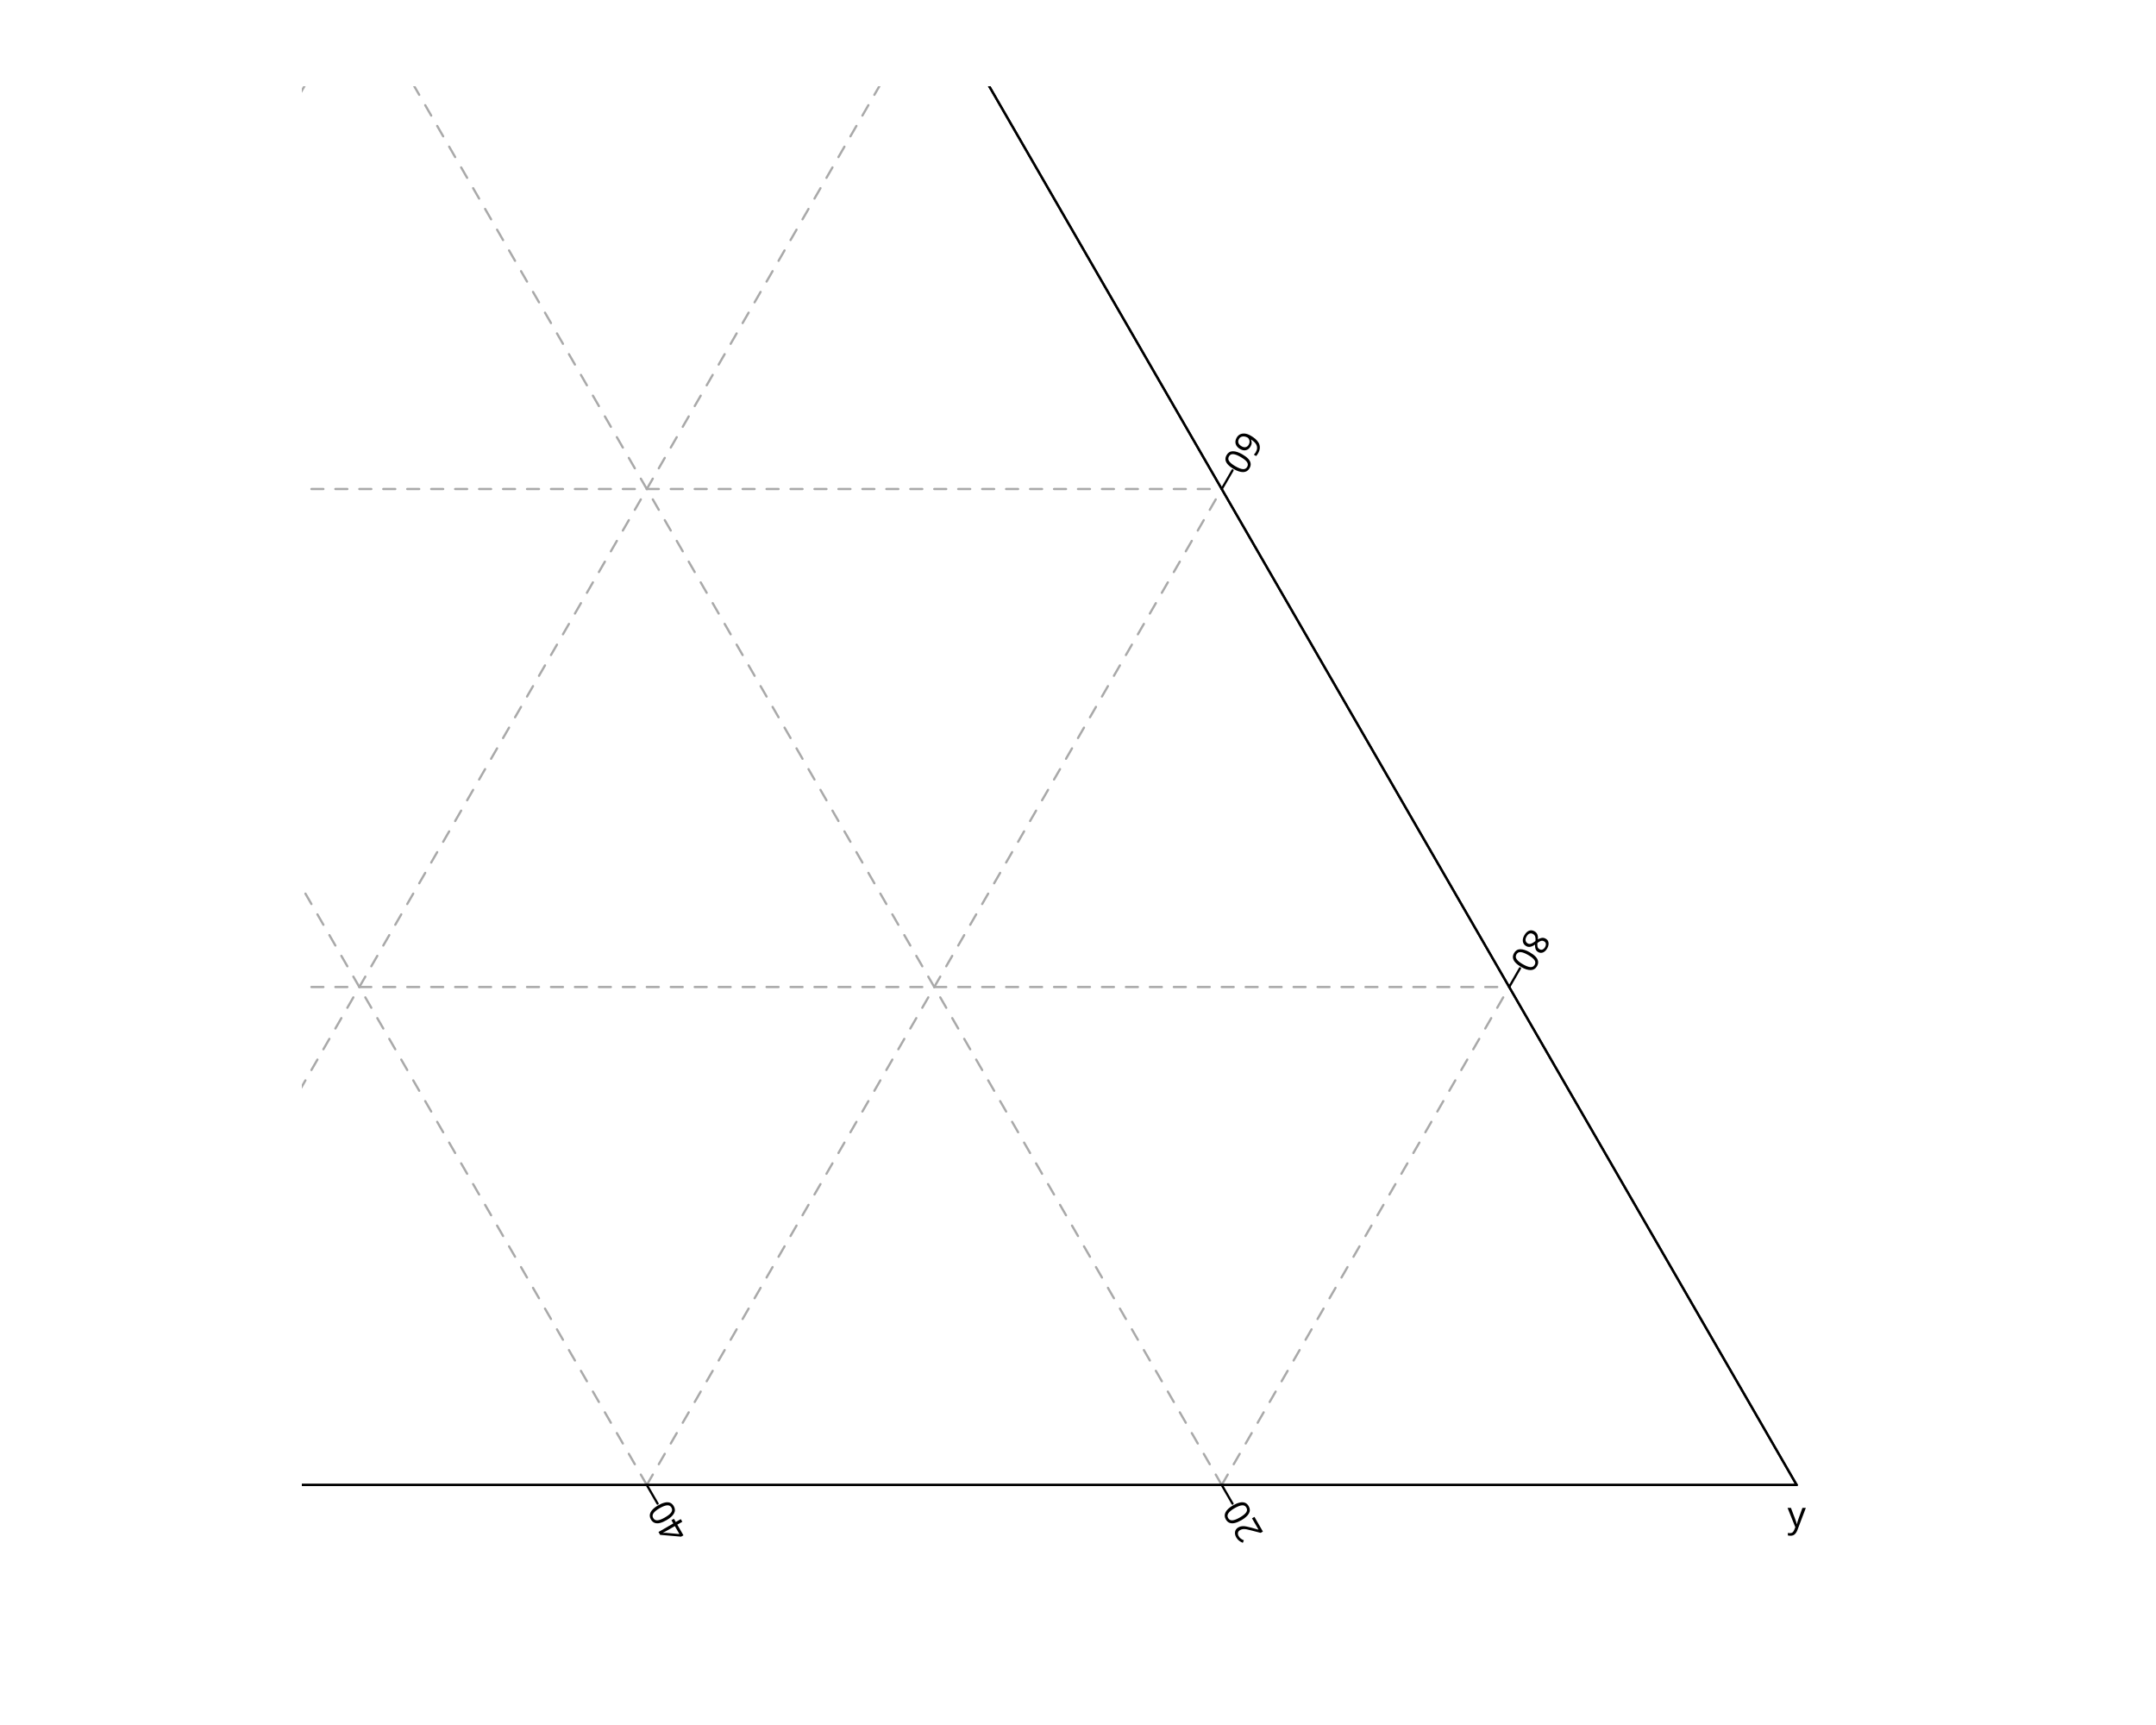
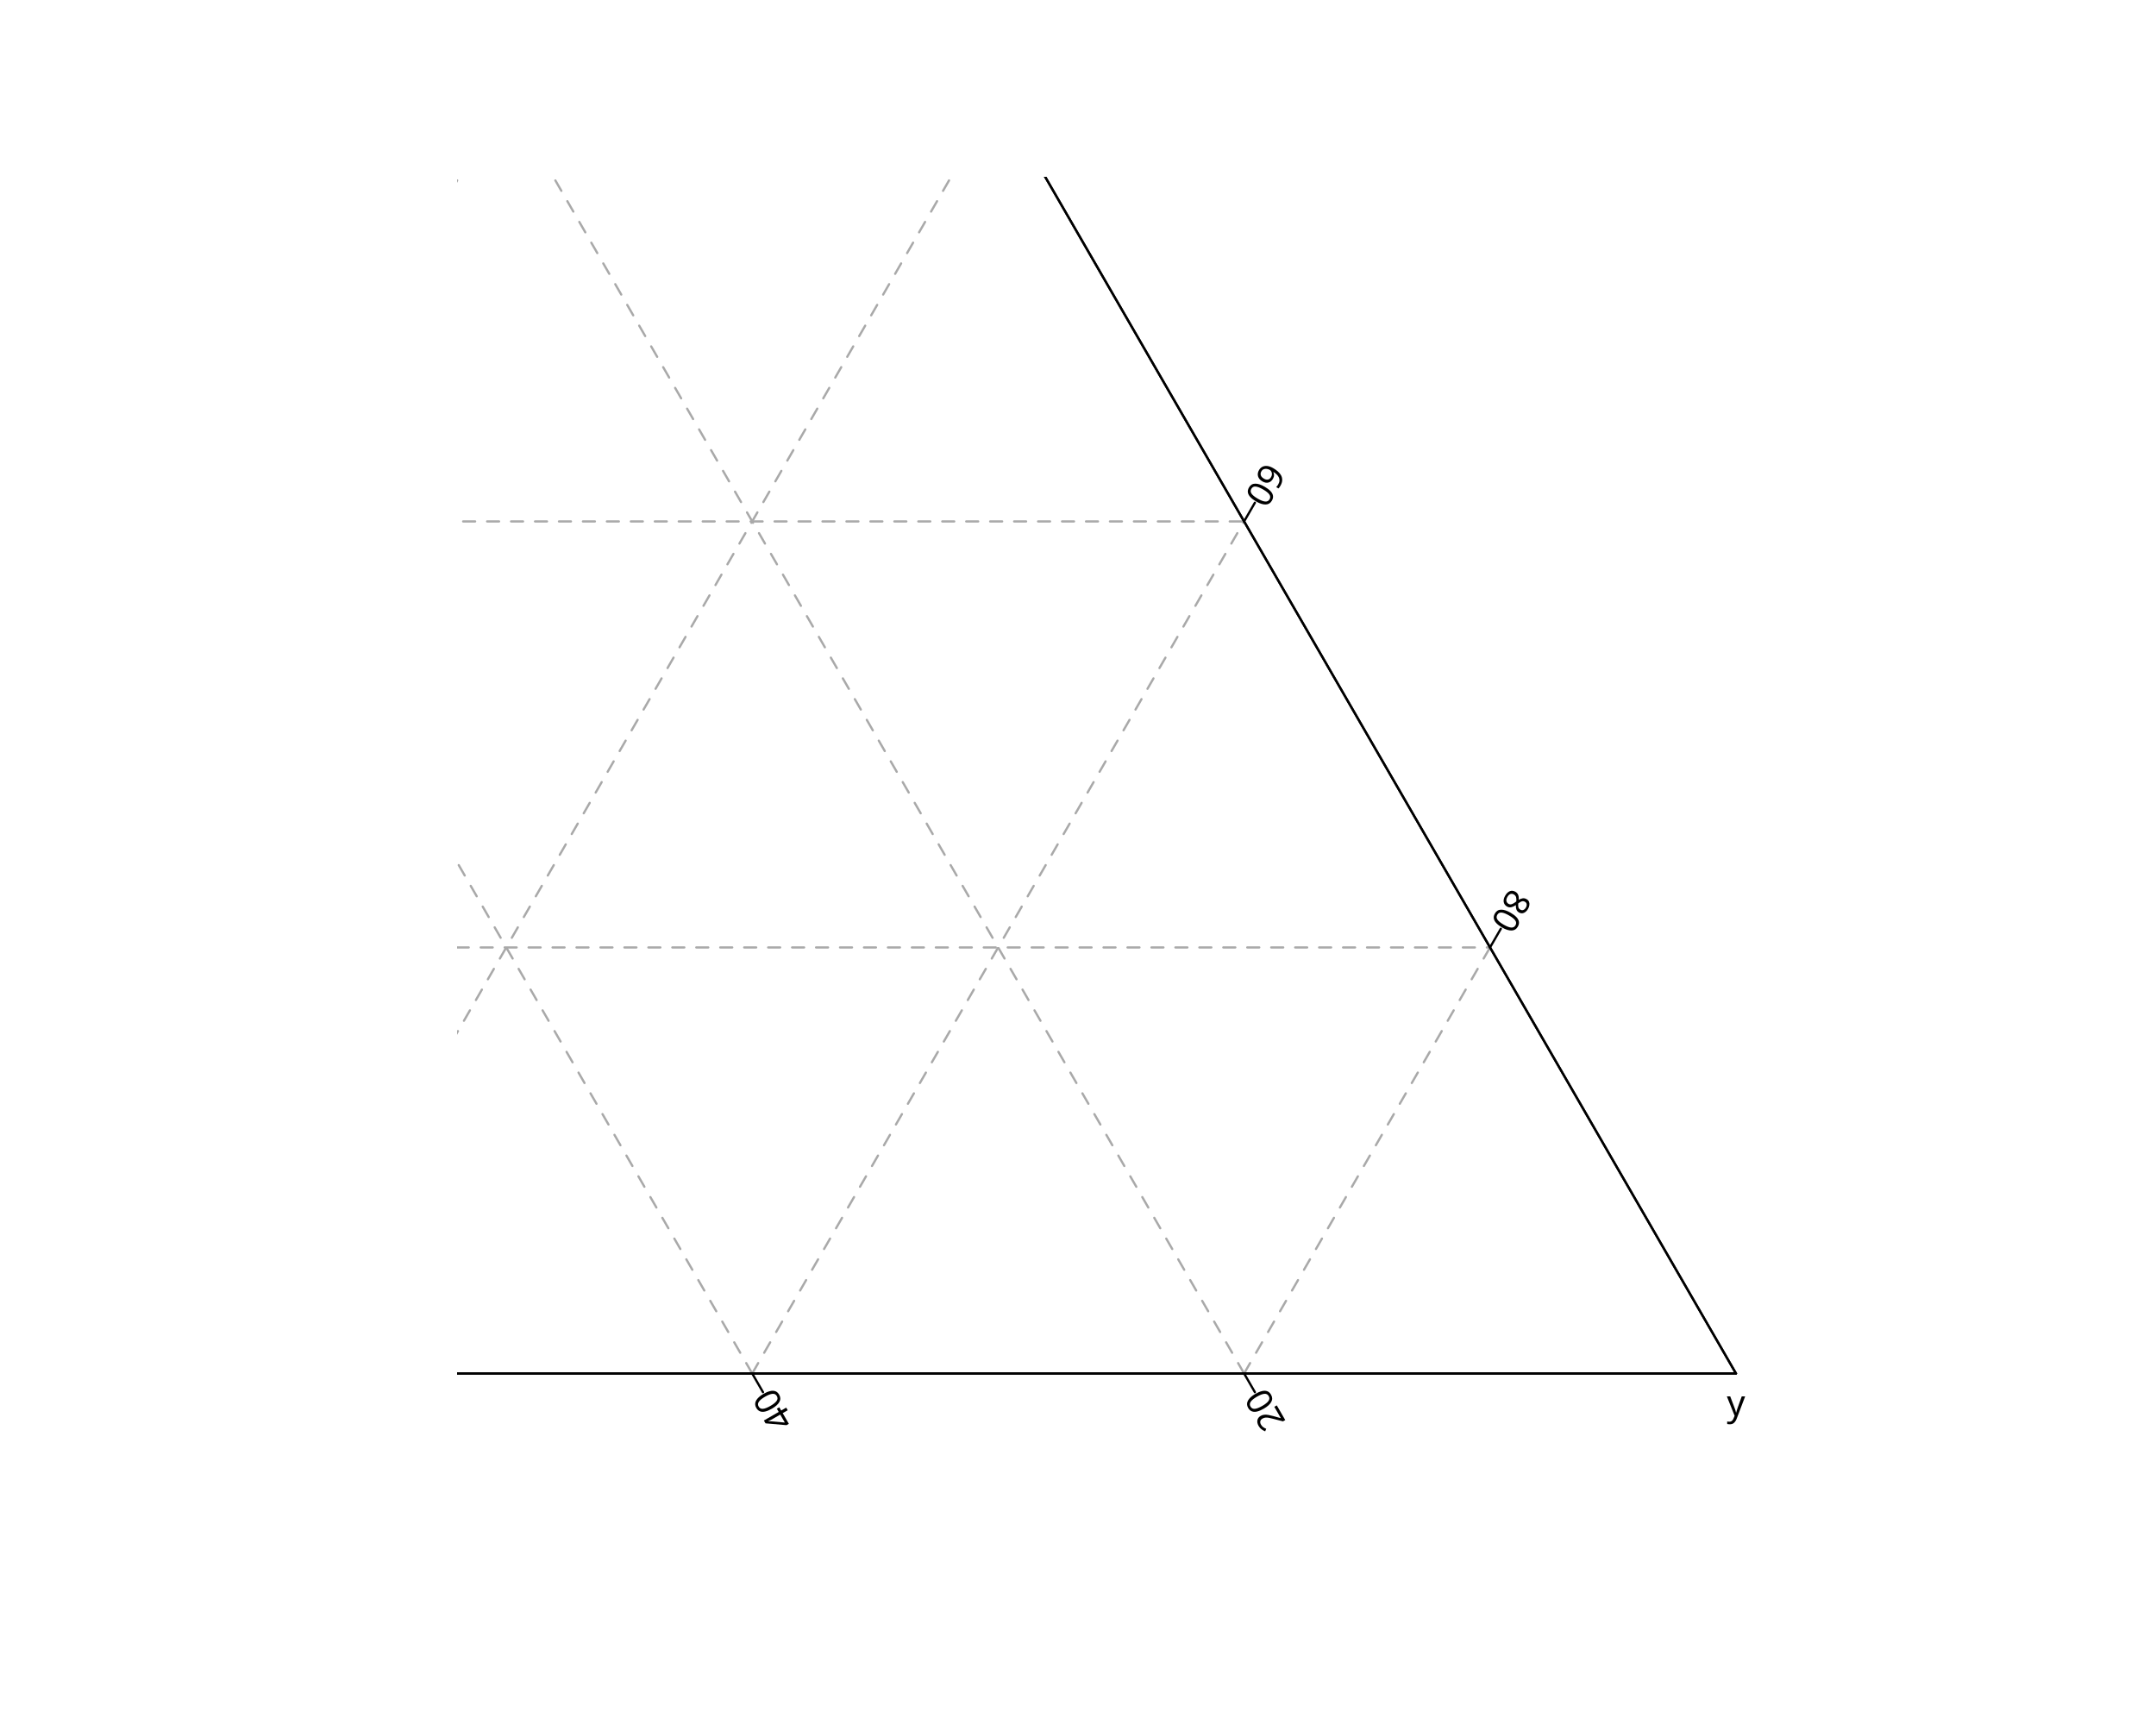
<svg xmlns="http://www.w3.org/2000/svg" class="svglite" data-engine-version="2.0" width="720.00pt" height="576.00pt" viewBox="0 0 720.00 576.00">
  <defs>
    <style type="text/css">
    .svglite line, .svglite polyline, .svglite polygon, .svglite path, .svglite rect, .svglite circle {
      fill: none;
      stroke: #000000;
      stroke-linecap: round;
      stroke-linejoin: round;
      stroke-miterlimit: 10.00;
    }
  </style>
  </defs>
  <rect width="100%" height="100%" style="stroke: none; fill: #FFFFFF;" />
  <defs>
    <clipPath id="cpMC4wMHw3MjAuMDB8MC4wMHw1NzYuMDA=">
      <rect x="0.00" y="0.00" width="720.00" height="576.00" />
    </clipPath>
  </defs>
  <g clip-path="url(#cpMC4wMHw3MjAuMDB8MC4wMHw1NzYuMDA=)">
</g>
  <defs>
-     <clipPath id="cpMTAwLjgwfDYxOS4yMHwyOC44MHw1NDcuMjA=">
-       <rect x="100.80" y="28.80" width="518.40" height="518.40" />
+     <clipPath id="cpMTUyLjY0fDU5Ni4xNnw1OS4wNHw1MDIuNTY=">
+       <rect x="152.64" y="59.04" width="443.52" height="443.52" />
    </clipPath>
  </defs>
-   <g clip-path="url(#cpMTAwLjgwfDYxOS4yMHwyOC44MHw1NDcuMjA=)">
-     <line x1="408.00" y1="495.85" x2="24.00" y2="-169.26" style="stroke-width: 0.75; stroke: #A9A9A9; stroke-dasharray: 4.00,4.00;" />
-     <line x1="408.00" y1="495.85" x2="504.00" y2="329.57" style="stroke-width: 0.75; stroke: #A9A9A9; stroke-dasharray: 4.00,4.00;" />
-     <line x1="-264.00" y1="329.57" x2="504.00" y2="329.57" style="stroke-width: 0.75; stroke: #A9A9A9; stroke-dasharray: 4.00,4.00;" />
-     <line x1="216.00" y1="495.85" x2="-72.00" y2="-2.98" style="stroke-width: 0.75; stroke: #A9A9A9; stroke-dasharray: 4.00,4.00;" />
-     <line x1="216.00" y1="495.85" x2="408.00" y2="163.29" style="stroke-width: 0.75; stroke: #A9A9A9; stroke-dasharray: 4.00,4.00;" />
-     <line x1="-168.00" y1="163.29" x2="408.00" y2="163.29" style="stroke-width: 0.75; stroke: #A9A9A9; stroke-dasharray: 4.00,4.00;" />
-     <line x1="24.00" y1="495.85" x2="-168.00" y2="163.29" style="stroke-width: 0.75; stroke: #A9A9A9; stroke-dasharray: 4.00,4.00;" />
-     <line x1="24.00" y1="495.85" x2="312.00" y2="-2.98" style="stroke-width: 0.75; stroke: #A9A9A9; stroke-dasharray: 4.00,4.00;" />
-     <line x1="-72.00" y1="-2.98" x2="312.00" y2="-2.98" style="stroke-width: 0.75; stroke: #A9A9A9; stroke-dasharray: 4.00,4.00;" />
-     <line x1="-168.00" y1="495.85" x2="-264.00" y2="329.57" style="stroke-width: 0.75; stroke: #A9A9A9; stroke-dasharray: 4.00,4.00;" />
-     <line x1="-168.00" y1="495.85" x2="216.00" y2="-169.26" style="stroke-width: 0.75; stroke: #A9A9A9; stroke-dasharray: 4.00,4.00;" />
-     <line x1="24.00" y1="-169.26" x2="216.00" y2="-169.26" style="stroke-width: 0.75; stroke: #A9A9A9; stroke-dasharray: 4.00,4.00;" />
-     <text transform="translate(-160.82,500.02) rotate(-120)" text-anchor="end" style="font-size: 12.00px; font-family: sans;" textLength="13.35px" lengthAdjust="spacingAndGlyphs">80</text>
-     <text transform="translate(31.18,500.02) rotate(-120)" text-anchor="end" style="font-size: 12.00px; font-family: sans;" textLength="13.35px" lengthAdjust="spacingAndGlyphs">60</text>
-     <text transform="translate(223.18,500.02) rotate(-120)" text-anchor="end" style="font-size: 12.00px; font-family: sans;" textLength="13.35px" lengthAdjust="spacingAndGlyphs">40</text>
-     <text transform="translate(415.18,500.02) rotate(-120)" text-anchor="end" style="font-size: 12.00px; font-family: sans;" textLength="13.35px" lengthAdjust="spacingAndGlyphs">20</text>
-     <line x1="-360.00" y1="495.85" x2="600.00" y2="495.85" style="stroke-width: 0.75;" />
-     <line x1="-168.00" y1="495.85" x2="-164.40" y2="502.08" style="stroke-width: 0.75;" />
-     <line x1="24.00" y1="495.85" x2="27.60" y2="502.08" style="stroke-width: 0.75;" />
-     <line x1="216.00" y1="495.85" x2="219.60" y2="502.08" style="stroke-width: 0.75;" />
-     <line x1="408.00" y1="495.85" x2="411.60" y2="502.08" style="stroke-width: 0.75;" />
-     <text transform="translate(504.02,321.27) rotate(-240)" text-anchor="end" style="font-size: 12.00px; font-family: sans;" textLength="13.35px" lengthAdjust="spacingAndGlyphs">80</text>
-     <text transform="translate(408.02,154.99) rotate(-240)" text-anchor="end" style="font-size: 12.00px; font-family: sans;" textLength="13.35px" lengthAdjust="spacingAndGlyphs">60</text>
-     <text transform="translate(312.02,-11.28) rotate(-240)" text-anchor="end" style="font-size: 12.00px; font-family: sans;" textLength="13.35px" lengthAdjust="spacingAndGlyphs">40</text>
-     <text transform="translate(216.02,-177.56) rotate(-240)" text-anchor="end" style="font-size: 12.00px; font-family: sans;" textLength="13.35px" lengthAdjust="spacingAndGlyphs">20</text>
-     <line x1="600.00" y1="495.85" x2="120.00" y2="-335.54" style="stroke-width: 0.75;" />
-     <line x1="504.00" y1="329.57" x2="507.60" y2="323.33" style="stroke-width: 0.75;" />
-     <line x1="408.00" y1="163.29" x2="411.60" y2="157.06" style="stroke-width: 0.75;" />
-     <line x1="312.00" y1="-2.98" x2="315.60" y2="-9.22" style="stroke-width: 0.75;" />
-     <line x1="216.00" y1="-169.26" x2="219.60" y2="-175.50" style="stroke-width: 0.75;" />
-     <text x="16.80" y="-165.13" text-anchor="end" style="font-size: 12.00px; font-family: sans;" textLength="13.35px" lengthAdjust="spacingAndGlyphs">80</text>
-     <text x="-79.20" y="1.14" text-anchor="end" style="font-size: 12.00px; font-family: sans;" textLength="13.35px" lengthAdjust="spacingAndGlyphs">60</text>
-     <text x="-175.20" y="167.42" text-anchor="end" style="font-size: 12.00px; font-family: sans;" textLength="13.35px" lengthAdjust="spacingAndGlyphs">40</text>
-     <text x="-271.20" y="333.70" text-anchor="end" style="font-size: 12.00px; font-family: sans;" textLength="13.35px" lengthAdjust="spacingAndGlyphs">20</text>
-     <line x1="120.00" y1="-335.54" x2="-360.00" y2="495.85" style="stroke-width: 0.75;" />
-     <line x1="24.00" y1="-169.26" x2="16.80" y2="-169.26" style="stroke-width: 0.75;" />
-     <line x1="-72.00" y1="-2.98" x2="-79.20" y2="-2.98" style="stroke-width: 0.75;" />
-     <line x1="-168.00" y1="163.29" x2="-175.20" y2="163.29" style="stroke-width: 0.75;" />
-     <line x1="-264.00" y1="329.57" x2="-271.20" y2="329.57" style="stroke-width: 0.75;" />
-     <polygon points="-360.00,495.85 120.00,-335.54 600.00,495.85 " style="stroke-width: 0.75; fill: none;" />
-     <text x="-360.00" y="509.93" text-anchor="middle" style="font-size: 12.00px; font-family: sans;" textLength="6.00px" lengthAdjust="spacingAndGlyphs">x</text>
-     <text x="600.00" y="509.93" text-anchor="middle" style="font-size: 12.00px; font-family: sans;" textLength="6.00px" lengthAdjust="spacingAndGlyphs">y</text>
-     <text x="120.00" y="-342.74" text-anchor="middle" style="font-size: 12.00px; font-family: sans;" textLength="6.00px" lengthAdjust="spacingAndGlyphs">z</text>
+   <g clip-path="url(#cpMTUyLjY0fDU5Ni4xNnw1OS4wNHw1MDIuNTY=)">
+     <line x1="415.47" y1="458.62" x2="86.93" y2="-110.41" style="stroke-width: 0.75; stroke: #A9A9A9; stroke-dasharray: 4.00,4.00;" />
+     <line x1="415.47" y1="458.62" x2="497.60" y2="316.36" style="stroke-width: 0.75; stroke: #A9A9A9; stroke-dasharray: 4.00,4.00;" />
+     <line x1="-159.47" y1="316.36" x2="497.60" y2="316.36" style="stroke-width: 0.75; stroke: #A9A9A9; stroke-dasharray: 4.00,4.00;" />
+     <line x1="251.20" y1="458.62" x2="4.80" y2="31.85" style="stroke-width: 0.75; stroke: #A9A9A9; stroke-dasharray: 4.00,4.00;" />
+     <line x1="251.20" y1="458.62" x2="415.47" y2="174.11" style="stroke-width: 0.75; stroke: #A9A9A9; stroke-dasharray: 4.00,4.00;" />
+     <line x1="-77.33" y1="174.11" x2="415.47" y2="174.11" style="stroke-width: 0.75; stroke: #A9A9A9; stroke-dasharray: 4.00,4.00;" />
+     <line x1="86.93" y1="458.62" x2="-77.33" y2="174.11" style="stroke-width: 0.75; stroke: #A9A9A9; stroke-dasharray: 4.00,4.00;" />
+     <line x1="86.93" y1="458.62" x2="333.33" y2="31.85" style="stroke-width: 0.75; stroke: #A9A9A9; stroke-dasharray: 4.00,4.00;" />
+     <line x1="4.80" y1="31.85" x2="333.33" y2="31.85" style="stroke-width: 0.75; stroke: #A9A9A9; stroke-dasharray: 4.00,4.00;" />
+     <line x1="-77.33" y1="458.62" x2="-159.47" y2="316.36" style="stroke-width: 0.75; stroke: #A9A9A9; stroke-dasharray: 4.00,4.00;" />
+     <line x1="-77.33" y1="458.62" x2="251.20" y2="-110.41" style="stroke-width: 0.75; stroke: #A9A9A9; stroke-dasharray: 4.00,4.00;" />
+     <line x1="86.93" y1="-110.41" x2="251.20" y2="-110.41" style="stroke-width: 0.75; stroke: #A9A9A9; stroke-dasharray: 4.00,4.00;" />
+     <text transform="translate(-70.16,462.79) rotate(-120)" text-anchor="end" style="font-size: 12.00px; font-family: sans;" textLength="13.35px" lengthAdjust="spacingAndGlyphs">80</text>
+     <text transform="translate(94.11,462.79) rotate(-120)" text-anchor="end" style="font-size: 12.00px; font-family: sans;" textLength="13.35px" lengthAdjust="spacingAndGlyphs">60</text>
+     <text transform="translate(258.38,462.79) rotate(-120)" text-anchor="end" style="font-size: 12.00px; font-family: sans;" textLength="13.35px" lengthAdjust="spacingAndGlyphs">40</text>
+     <text transform="translate(422.64,462.79) rotate(-120)" text-anchor="end" style="font-size: 12.00px; font-family: sans;" textLength="13.35px" lengthAdjust="spacingAndGlyphs">20</text>
+     <line x1="-241.60" y1="458.62" x2="579.73" y2="458.62" style="stroke-width: 0.75;" />
+     <line x1="-77.33" y1="458.62" x2="-73.73" y2="464.86" style="stroke-width: 0.75;" />
+     <line x1="86.93" y1="458.62" x2="90.53" y2="464.86" style="stroke-width: 0.75;" />
+     <line x1="251.20" y1="458.62" x2="254.80" y2="464.86" style="stroke-width: 0.75;" />
+     <line x1="415.47" y1="458.62" x2="419.07" y2="464.86" style="stroke-width: 0.75;" />
+     <text transform="translate(497.62,308.06) rotate(-240)" text-anchor="end" style="font-size: 12.00px; font-family: sans;" textLength="13.35px" lengthAdjust="spacingAndGlyphs">80</text>
+     <text transform="translate(415.49,165.81) rotate(-240)" text-anchor="end" style="font-size: 12.00px; font-family: sans;" textLength="13.35px" lengthAdjust="spacingAndGlyphs">60</text>
+     <text transform="translate(333.36,23.55) rotate(-240)" text-anchor="end" style="font-size: 12.00px; font-family: sans;" textLength="13.35px" lengthAdjust="spacingAndGlyphs">40</text>
+     <text transform="translate(251.22,-118.71) rotate(-240)" text-anchor="end" style="font-size: 12.00px; font-family: sans;" textLength="13.35px" lengthAdjust="spacingAndGlyphs">20</text>
+     <line x1="579.73" y1="458.62" x2="169.07" y2="-252.67" style="stroke-width: 0.75;" />
+     <line x1="497.60" y1="316.36" x2="501.20" y2="310.13" style="stroke-width: 0.75;" />
+     <line x1="415.47" y1="174.11" x2="419.07" y2="167.87" style="stroke-width: 0.75;" />
+     <line x1="333.33" y1="31.85" x2="336.93" y2="25.61" style="stroke-width: 0.75;" />
+     <line x1="251.20" y1="-110.41" x2="254.80" y2="-116.65" style="stroke-width: 0.75;" />
+     <text x="79.73" y="-106.28" text-anchor="end" style="font-size: 12.00px; font-family: sans;" textLength="13.35px" lengthAdjust="spacingAndGlyphs">80</text>
+     <text x="-2.40" y="35.98" text-anchor="end" style="font-size: 12.00px; font-family: sans;" textLength="13.35px" lengthAdjust="spacingAndGlyphs">60</text>
+     <text x="-84.53" y="178.23" text-anchor="end" style="font-size: 12.00px; font-family: sans;" textLength="13.35px" lengthAdjust="spacingAndGlyphs">40</text>
+     <text x="-166.67" y="320.49" text-anchor="end" style="font-size: 12.00px; font-family: sans;" textLength="13.35px" lengthAdjust="spacingAndGlyphs">20</text>
+     <line x1="169.07" y1="-252.67" x2="-241.60" y2="458.62" style="stroke-width: 0.75;" />
+     <line x1="86.93" y1="-110.41" x2="79.73" y2="-110.41" style="stroke-width: 0.75;" />
+     <line x1="4.80" y1="31.85" x2="-2.40" y2="31.85" style="stroke-width: 0.75;" />
+     <line x1="-77.33" y1="174.11" x2="-84.53" y2="174.11" style="stroke-width: 0.75;" />
+     <line x1="-159.47" y1="316.36" x2="-166.67" y2="316.36" style="stroke-width: 0.75;" />
+     <polygon points="-241.60,458.62 169.07,-252.67 579.73,458.62 " style="stroke-width: 0.75; fill: none;" />
+     <text x="-241.60" y="472.71" text-anchor="middle" style="font-size: 12.00px; font-family: sans;" textLength="6.00px" lengthAdjust="spacingAndGlyphs">x</text>
+     <text x="579.73" y="472.71" text-anchor="middle" style="font-size: 12.00px; font-family: sans;" textLength="6.00px" lengthAdjust="spacingAndGlyphs">y</text>
+     <text x="169.07" y="-259.87" text-anchor="middle" style="font-size: 12.00px; font-family: sans;" textLength="6.00px" lengthAdjust="spacingAndGlyphs">z</text>
  </g>
</svg>
